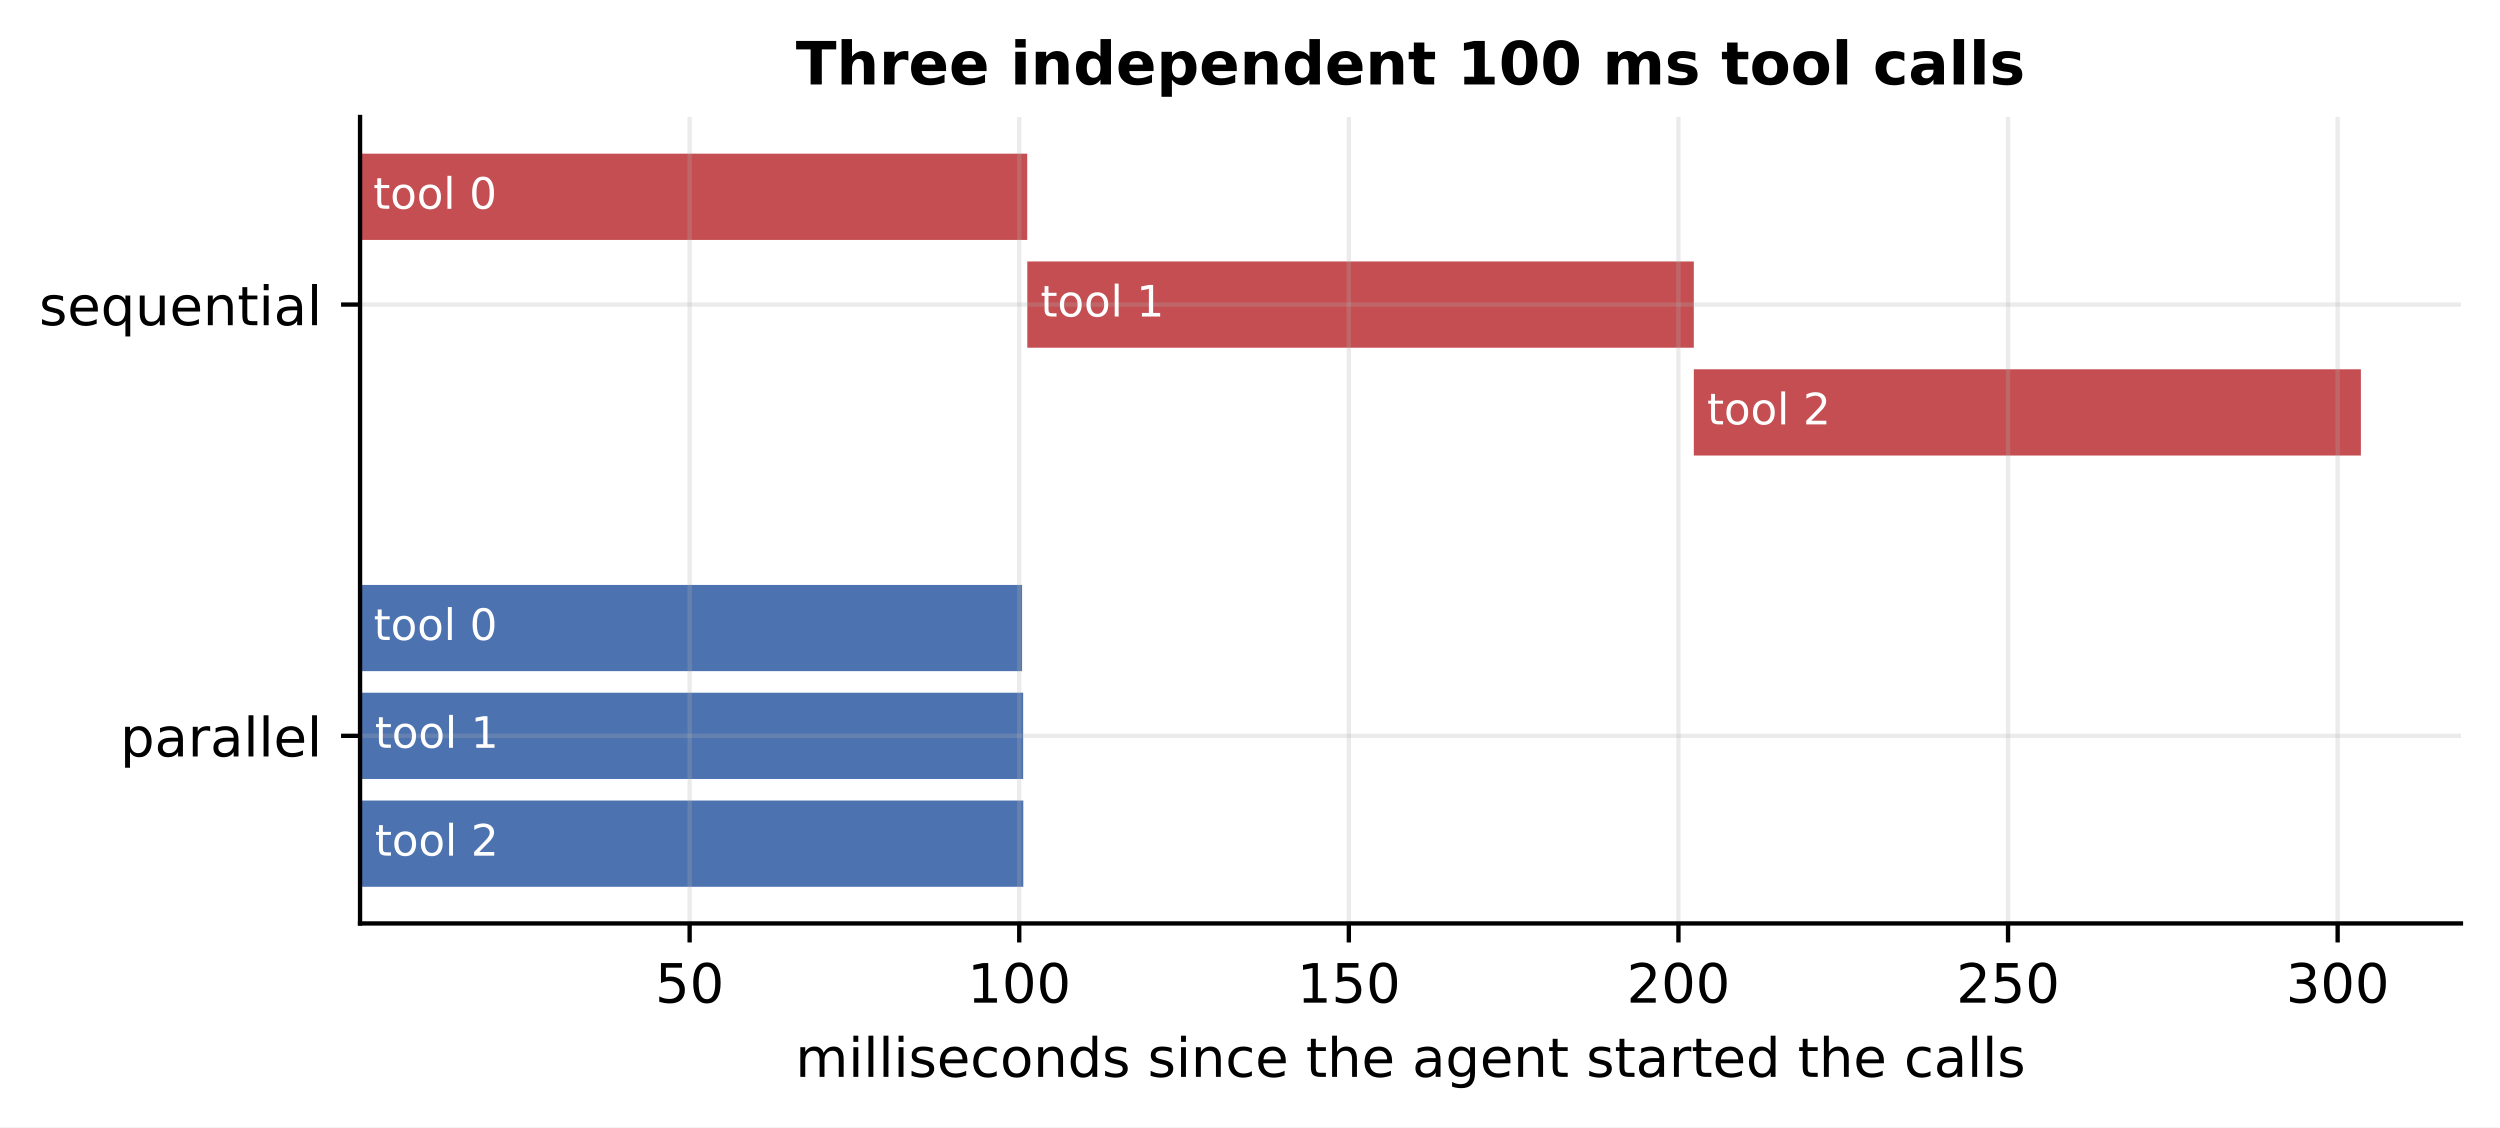
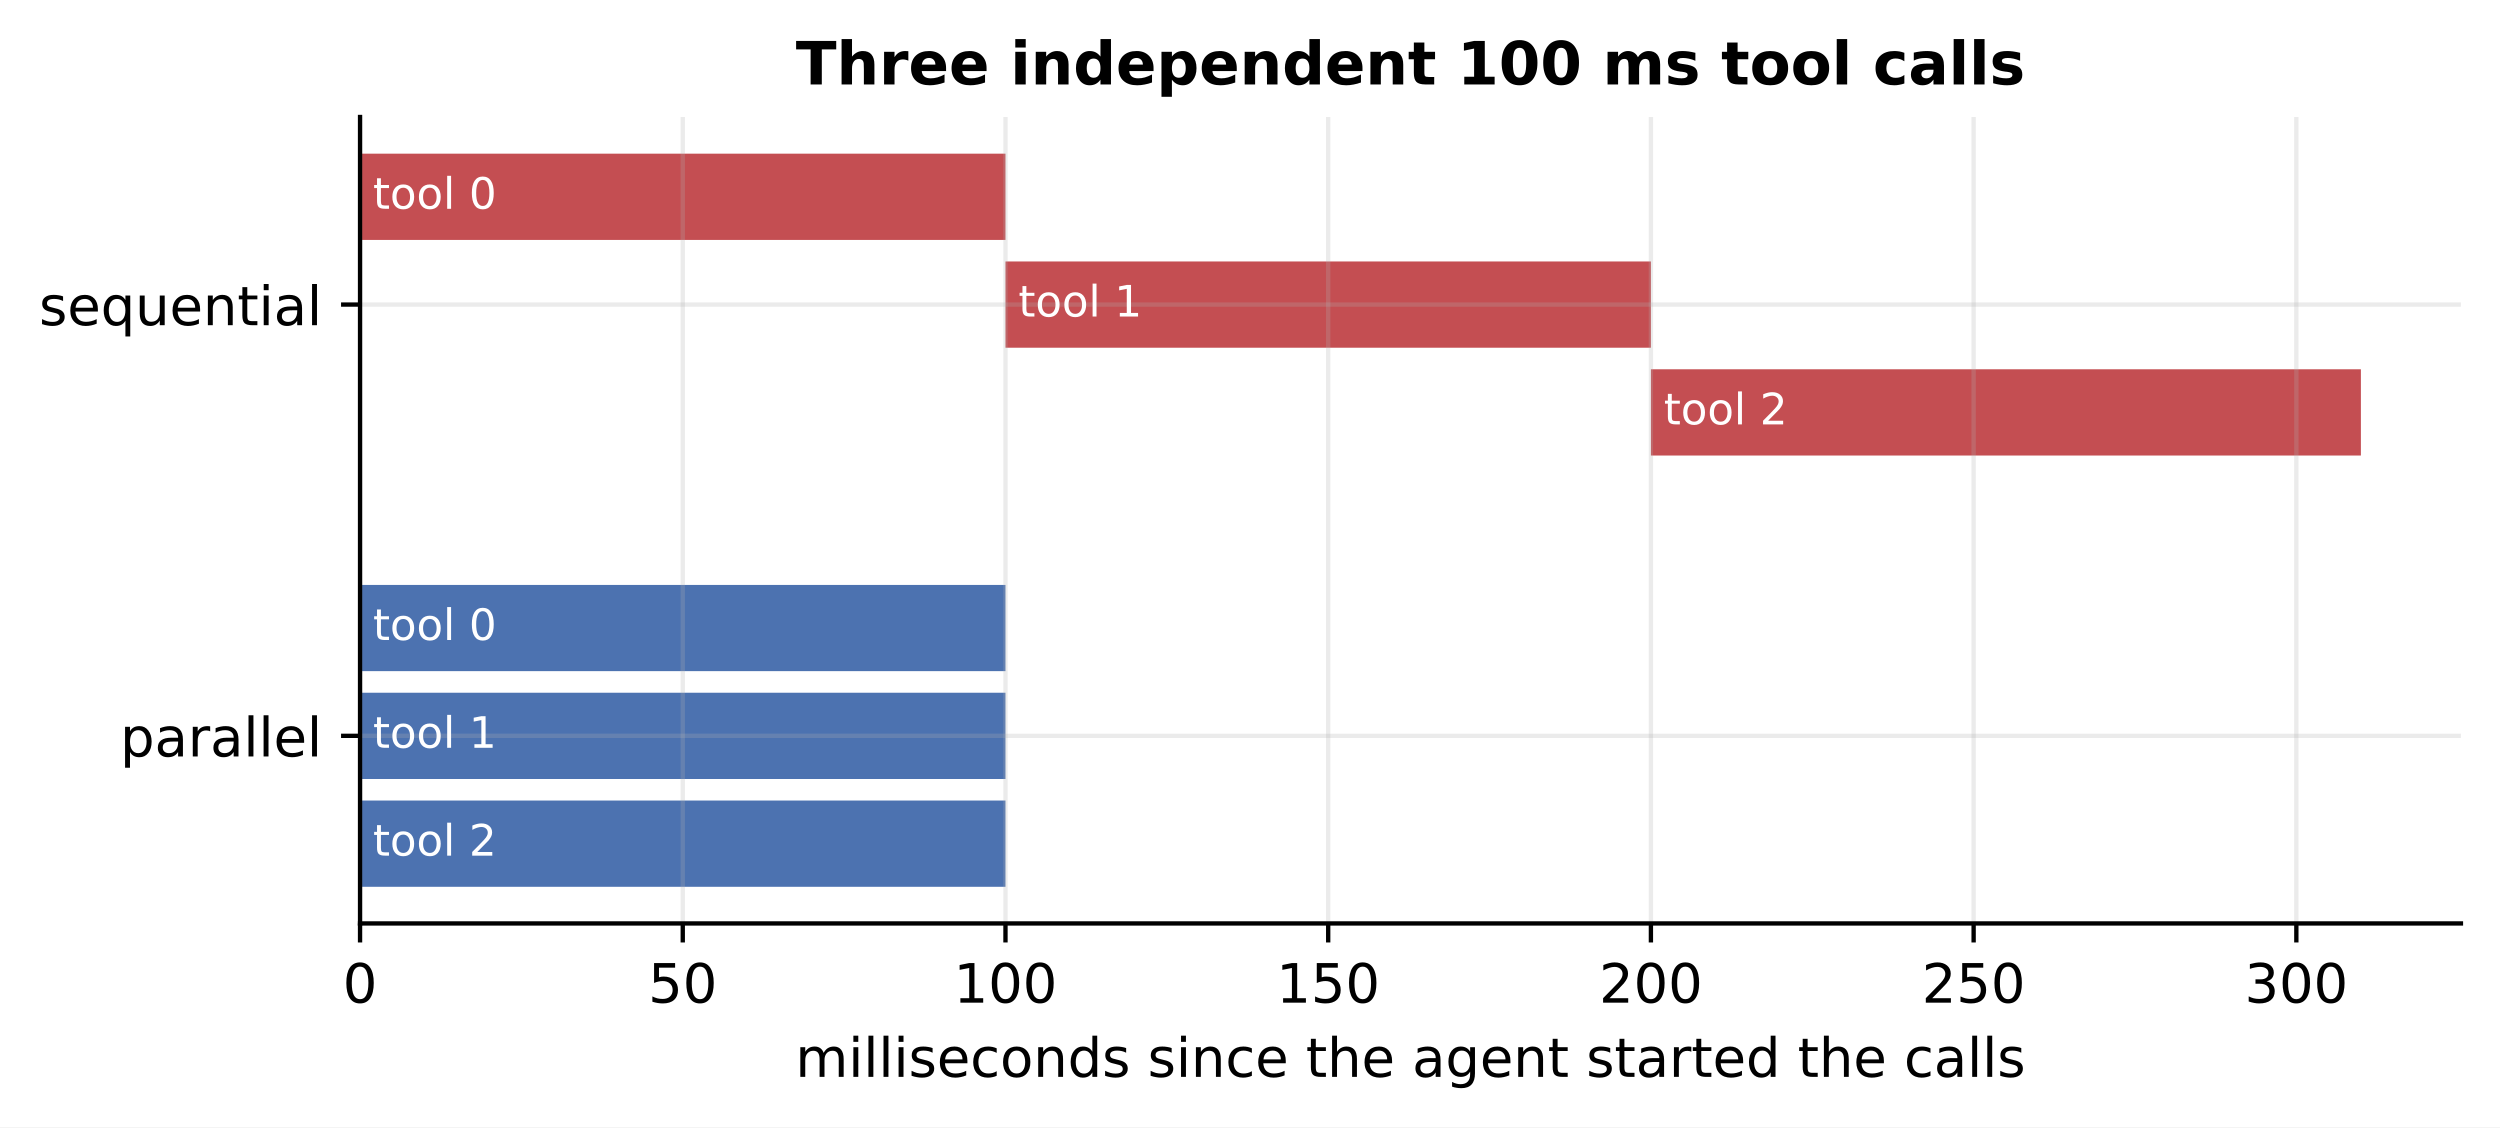
<svg xmlns="http://www.w3.org/2000/svg" xmlns:xlink="http://www.w3.org/1999/xlink" width="460.662pt" height="207.715pt" viewBox="0 0 460.662 207.715" version="1.1">
  <defs>
    <style type="text/css">*{stroke-linejoin: round; stroke-linecap: butt}</style>
  </defs>
  <g id="figure_1">
    <g id="patch_1">
      <path d="M 0 207.715  L 460.662 207.715  L 460.662 0  L 0 0  z " style="fill: #ffffff" />
    </g>
    <g id="axes_1">
      <g id="patch_2">
        <path d="M 66.344 170.158  L 453.462 170.158  L 453.462 21.558  L 66.344 21.558  z " style="fill: #ffffff" />
      </g>
      <g id="patch_3">
-         <path d="M 66.344 28.313  L 189.28 28.313  L 189.28 44.206  L 66.344 44.206  z " clip-path="url(#pa8b7a7e641)" style="fill: #c44e52" />
+         <path d="M 66.344 28.313  L 185.274 28.313  L 185.274 44.206  L 66.344 44.206  z " clip-path="url(#pa8b7a7e641)" style="fill: #c44e52" />
      </g>
      <g id="patch_4">
-         <path d="M 189.296 48.179  L 312.108 48.179  L 312.108 64.072  L 189.296 64.072  z " clip-path="url(#pa8b7a7e641)" style="fill: #c44e52" />
+         <path d="M 185.274 48.179  L 304.204 48.179  L 304.204 64.072  L 185.274 64.072  z " clip-path="url(#pa8b7a7e641)" style="fill: #c44e52" />
      </g>
      <g id="patch_5">
-         <path d="M 312.113 68.045  L 435.028 68.045  L 435.028 83.938  L 312.113 83.938  z " clip-path="url(#pa8b7a7e641)" style="fill: #c44e52" />
+         <path d="M 304.204 68.045  L 435.028 68.045  L 435.028 83.938  L 304.204 83.938  z " clip-path="url(#pa8b7a7e641)" style="fill: #c44e52" />
      </g>
      <g id="patch_6">
-         <path d="M 66.425 107.778  L 188.334 107.778  L 188.334 123.671  L 66.425 123.671  z " clip-path="url(#pa8b7a7e641)" style="fill: #4c72b0" />
+         <path d="M 66.344 107.778  L 185.274 107.778  L 185.274 123.671  L 66.344 123.671  z " clip-path="url(#pa8b7a7e641)" style="fill: #4c72b0" />
      </g>
      <g id="patch_7">
-         <path d="M 66.641 127.644  L 188.533 127.644  L 188.533 143.537  L 66.641 143.537  z " clip-path="url(#pa8b7a7e641)" style="fill: #4c72b0" />
+         <path d="M 66.344 127.644  L 185.274 127.644  L 185.274 143.537  L 66.344 143.537  z " clip-path="url(#pa8b7a7e641)" style="fill: #4c72b0" />
      </g>
      <g id="patch_8">
-         <path d="M 66.651 147.511  L 188.557 147.511  L 188.557 163.404  L 66.651 163.404  z " clip-path="url(#pa8b7a7e641)" style="fill: #4c72b0" />
+         <path d="M 66.344 147.511  L 185.274 147.511  L 185.274 163.404  L 66.344 163.404  z " clip-path="url(#pa8b7a7e641)" style="fill: #4c72b0" />
      </g>
      <g id="matplotlib.axis_1">
        <g id="xtick_1">
          <g id="line2d_1">
-             <path d="M 127.076 170.158  L 127.076 21.558  " clip-path="url(#pa8b7a7e641)" style="fill: none; stroke: #b0b0b0; stroke-opacity: 0.25; stroke-width: 0.8; stroke-linecap: square" />
+             <path d="M 66.344 170.158  L 66.344 21.558  " clip-path="url(#pa8b7a7e641)" style="fill: none; stroke: #b0b0b0; stroke-opacity: 0.25; stroke-width: 0.8; stroke-linecap: square" />
          </g>
          <g id="line2d_2">
            <defs>
              <path id="m7cadcb0e4f" d="M 0 0  L 0 3.5  " style="stroke: #000000; stroke-width: 0.8" />
            </defs>
            <g>
-               <use xlink:href="#m7cadcb0e4f" x="127.076" y="170.158" style="stroke: #000000; stroke-width: 0.8" />
+               <use xlink:href="#m7cadcb0e4f" x="66.344" y="170.158" style="stroke: #000000; stroke-width: 0.8" />
            </g>
          </g>
          <g id="text_1">
-             <text style="font-size: 10px; font-family: 'DejaVu Sans', 'Bitstream Vera Sans', 'Computer Modern Sans Serif', 'Lucida Grande', 'Verdana', 'Geneva', 'Lucid', 'Arial', 'Helvetica', 'Avant Garde', sans-serif; text-anchor: middle" x="127.076" y="184.757" transform="rotate(-0 127.0762 184.7567)">50</text>
+             <text style="font-size: 10px; font-family: 'DejaVu Sans', 'Bitstream Vera Sans', 'Computer Modern Sans Serif', 'Lucida Grande', 'Verdana', 'Geneva', 'Lucid', 'Arial', 'Helvetica', 'Avant Garde', sans-serif; text-anchor: middle" x="66.344" y="184.757" transform="rotate(-0 66.34375 184.7567)">0</text>
          </g>
        </g>
        <g id="xtick_2">
          <g id="line2d_3">
-             <path d="M 187.81 170.158  L 187.81 21.558  " clip-path="url(#pa8b7a7e641)" style="fill: none; stroke: #b0b0b0; stroke-opacity: 0.25; stroke-width: 0.8; stroke-linecap: square" />
+             <path d="M 125.809 170.158  L 125.809 21.558  " clip-path="url(#pa8b7a7e641)" style="fill: none; stroke: #b0b0b0; stroke-opacity: 0.25; stroke-width: 0.8; stroke-linecap: square" />
          </g>
          <g id="line2d_4">
            <g>
-               <use xlink:href="#m7cadcb0e4f" x="187.81" y="170.158" style="stroke: #000000; stroke-width: 0.8" />
+               <use xlink:href="#m7cadcb0e4f" x="125.809" y="170.158" style="stroke: #000000; stroke-width: 0.8" />
            </g>
          </g>
          <g id="text_2">
-             <text style="font-size: 10px; font-family: 'DejaVu Sans', 'Bitstream Vera Sans', 'Computer Modern Sans Serif', 'Lucida Grande', 'Verdana', 'Geneva', 'Lucid', 'Arial', 'Helvetica', 'Avant Garde', sans-serif; text-anchor: middle" x="187.81" y="184.757" transform="rotate(-0 187.8099 184.7567)">100</text>
+             <text style="font-size: 10px; font-family: 'DejaVu Sans', 'Bitstream Vera Sans', 'Computer Modern Sans Serif', 'Lucida Grande', 'Verdana', 'Geneva', 'Lucid', 'Arial', 'Helvetica', 'Avant Garde', sans-serif; text-anchor: middle" x="125.809" y="184.757" transform="rotate(-0 125.8089 184.7567)">50</text>
          </g>
        </g>
        <g id="xtick_3">
          <g id="line2d_5">
-             <path d="M 248.544 170.158  L 248.544 21.558  " clip-path="url(#pa8b7a7e641)" style="fill: none; stroke: #b0b0b0; stroke-opacity: 0.25; stroke-width: 0.8; stroke-linecap: square" />
+             <path d="M 185.274 170.158  L 185.274 21.558  " clip-path="url(#pa8b7a7e641)" style="fill: none; stroke: #b0b0b0; stroke-opacity: 0.25; stroke-width: 0.8; stroke-linecap: square" />
          </g>
          <g id="line2d_6">
            <g>
-               <use xlink:href="#m7cadcb0e4f" x="248.544" y="170.158" style="stroke: #000000; stroke-width: 0.8" />
+               <use xlink:href="#m7cadcb0e4f" x="185.274" y="170.158" style="stroke: #000000; stroke-width: 0.8" />
            </g>
          </g>
          <g id="text_3">
-             <text style="font-size: 10px; font-family: 'DejaVu Sans', 'Bitstream Vera Sans', 'Computer Modern Sans Serif', 'Lucida Grande', 'Verdana', 'Geneva', 'Lucid', 'Arial', 'Helvetica', 'Avant Garde', sans-serif; text-anchor: middle" x="248.544" y="184.757" transform="rotate(-0 248.5437 184.7567)">150</text>
+             <text style="font-size: 10px; font-family: 'DejaVu Sans', 'Bitstream Vera Sans', 'Computer Modern Sans Serif', 'Lucida Grande', 'Verdana', 'Geneva', 'Lucid', 'Arial', 'Helvetica', 'Avant Garde', sans-serif; text-anchor: middle" x="185.274" y="184.757" transform="rotate(-0 185.2741 184.7567)">100</text>
          </g>
        </g>
        <g id="xtick_4">
          <g id="line2d_7">
-             <path d="M 309.277 170.158  L 309.277 21.558  " clip-path="url(#pa8b7a7e641)" style="fill: none; stroke: #b0b0b0; stroke-opacity: 0.25; stroke-width: 0.8; stroke-linecap: square" />
+             <path d="M 244.739 170.158  L 244.739 21.558  " clip-path="url(#pa8b7a7e641)" style="fill: none; stroke: #b0b0b0; stroke-opacity: 0.25; stroke-width: 0.8; stroke-linecap: square" />
          </g>
          <g id="line2d_8">
            <g>
-               <use xlink:href="#m7cadcb0e4f" x="309.277" y="170.158" style="stroke: #000000; stroke-width: 0.8" />
+               <use xlink:href="#m7cadcb0e4f" x="244.739" y="170.158" style="stroke: #000000; stroke-width: 0.8" />
            </g>
          </g>
          <g id="text_4">
-             <text style="font-size: 10px; font-family: 'DejaVu Sans', 'Bitstream Vera Sans', 'Computer Modern Sans Serif', 'Lucida Grande', 'Verdana', 'Geneva', 'Lucid', 'Arial', 'Helvetica', 'Avant Garde', sans-serif; text-anchor: middle" x="309.277" y="184.757" transform="rotate(-0 309.2774 184.7567)">200</text>
+             <text style="font-size: 10px; font-family: 'DejaVu Sans', 'Bitstream Vera Sans', 'Computer Modern Sans Serif', 'Lucida Grande', 'Verdana', 'Geneva', 'Lucid', 'Arial', 'Helvetica', 'Avant Garde', sans-serif; text-anchor: middle" x="244.739" y="184.757" transform="rotate(-0 244.7392 184.7567)">150</text>
          </g>
        </g>
        <g id="xtick_5">
          <g id="line2d_9">
-             <path d="M 370.011 170.158  L 370.011 21.558  " clip-path="url(#pa8b7a7e641)" style="fill: none; stroke: #b0b0b0; stroke-opacity: 0.25; stroke-width: 0.8; stroke-linecap: square" />
+             <path d="M 304.204 170.158  L 304.204 21.558  " clip-path="url(#pa8b7a7e641)" style="fill: none; stroke: #b0b0b0; stroke-opacity: 0.25; stroke-width: 0.8; stroke-linecap: square" />
          </g>
          <g id="line2d_10">
            <g>
-               <use xlink:href="#m7cadcb0e4f" x="370.011" y="170.158" style="stroke: #000000; stroke-width: 0.8" />
+               <use xlink:href="#m7cadcb0e4f" x="304.204" y="170.158" style="stroke: #000000; stroke-width: 0.8" />
            </g>
          </g>
          <g id="text_5">
-             <text style="font-size: 10px; font-family: 'DejaVu Sans', 'Bitstream Vera Sans', 'Computer Modern Sans Serif', 'Lucida Grande', 'Verdana', 'Geneva', 'Lucid', 'Arial', 'Helvetica', 'Avant Garde', sans-serif; text-anchor: middle" x="370.011" y="184.757" transform="rotate(-0 370.0111 184.7567)">250</text>
+             <text style="font-size: 10px; font-family: 'DejaVu Sans', 'Bitstream Vera Sans', 'Computer Modern Sans Serif', 'Lucida Grande', 'Verdana', 'Geneva', 'Lucid', 'Arial', 'Helvetica', 'Avant Garde', sans-serif; text-anchor: middle" x="304.204" y="184.757" transform="rotate(-0 304.2044 184.7567)">200</text>
          </g>
        </g>
        <g id="xtick_6">
          <g id="line2d_11">
-             <path d="M 430.745 170.158  L 430.745 21.558  " clip-path="url(#pa8b7a7e641)" style="fill: none; stroke: #b0b0b0; stroke-opacity: 0.25; stroke-width: 0.8; stroke-linecap: square" />
+             <path d="M 363.67 170.158  L 363.67 21.558  " clip-path="url(#pa8b7a7e641)" style="fill: none; stroke: #b0b0b0; stroke-opacity: 0.25; stroke-width: 0.8; stroke-linecap: square" />
          </g>
          <g id="line2d_12">
            <g>
-               <use xlink:href="#m7cadcb0e4f" x="430.745" y="170.158" style="stroke: #000000; stroke-width: 0.8" />
+               <use xlink:href="#m7cadcb0e4f" x="363.67" y="170.158" style="stroke: #000000; stroke-width: 0.8" />
            </g>
          </g>
          <g id="text_6">
-             <text style="font-size: 10px; font-family: 'DejaVu Sans', 'Bitstream Vera Sans', 'Computer Modern Sans Serif', 'Lucida Grande', 'Verdana', 'Geneva', 'Lucid', 'Arial', 'Helvetica', 'Avant Garde', sans-serif; text-anchor: middle" x="430.745" y="184.757" transform="rotate(-0 430.7448 184.7567)">300</text>
+             <text style="font-size: 10px; font-family: 'DejaVu Sans', 'Bitstream Vera Sans', 'Computer Modern Sans Serif', 'Lucida Grande', 'Verdana', 'Geneva', 'Lucid', 'Arial', 'Helvetica', 'Avant Garde', sans-serif; text-anchor: middle" x="363.67" y="184.757" transform="rotate(-0 363.6695 184.7567)">250</text>
          </g>
        </g>
-         <g id="text_7">
+         <g id="xtick_7">
+           <g id="line2d_13">
+             <path d="M 423.135 170.158  L 423.135 21.558  " clip-path="url(#pa8b7a7e641)" style="fill: none; stroke: #b0b0b0; stroke-opacity: 0.25; stroke-width: 0.8; stroke-linecap: square" />
+           </g>
+           <g id="line2d_14">
+             <g>
+               <use xlink:href="#m7cadcb0e4f" x="423.135" y="170.158" style="stroke: #000000; stroke-width: 0.8" />
+             </g>
+           </g>
+           <g id="text_7">
+             <text style="font-size: 10px; font-family: 'DejaVu Sans', 'Bitstream Vera Sans', 'Computer Modern Sans Serif', 'Lucida Grande', 'Verdana', 'Geneva', 'Lucid', 'Arial', 'Helvetica', 'Avant Garde', sans-serif; text-anchor: middle" x="423.135" y="184.757" transform="rotate(-0 423.1347 184.7567)">300</text>
+           </g>
+         </g>
+         <g id="text_8">
          <text style="font-size: 10px; font-family: 'DejaVu Sans', 'Bitstream Vera Sans', 'Computer Modern Sans Serif', 'Lucida Grande', 'Verdana', 'Geneva', 'Lucid', 'Arial', 'Helvetica', 'Avant Garde', sans-serif; text-anchor: middle" x="259.903" y="198.435" transform="rotate(-0 259.9028 198.4348)">milliseconds since the agent started the calls</text>
        </g>
      </g>
      <g id="matplotlib.axis_2">
        <g id="ytick_1">
-           <g id="line2d_13">
+           <g id="line2d_15">
            <path d="M 66.344 56.126  L 453.462 56.126  " clip-path="url(#pa8b7a7e641)" style="fill: none; stroke: #b0b0b0; stroke-opacity: 0.25; stroke-width: 0.8; stroke-linecap: square" />
          </g>
-           <g id="line2d_14">
+           <g id="line2d_16">
            <defs>
              <path id="m868c41b290" d="M 0 0  L -3.5 0  " style="stroke: #000000; stroke-width: 0.8" />
            </defs>
            <g>
              <use xlink:href="#m868c41b290" x="66.344" y="56.126" style="stroke: #000000; stroke-width: 0.8" />
            </g>
          </g>
-           <g id="text_8">
+           <g id="text_9">
            <text style="font-size: 10px; font-family: 'DejaVu Sans', 'Bitstream Vera Sans', 'Computer Modern Sans Serif', 'Lucida Grande', 'Verdana', 'Geneva', 'Lucid', 'Arial', 'Helvetica', 'Avant Garde', sans-serif; text-anchor: end" x="59.344" y="59.925" transform="rotate(-0 59.34375 59.92488)">sequential</text>
          </g>
        </g>
        <g id="ytick_2">
-           <g id="line2d_15">
+           <g id="line2d_17">
            <path d="M 66.344 135.591  L 453.462 135.591  " clip-path="url(#pa8b7a7e641)" style="fill: none; stroke: #b0b0b0; stroke-opacity: 0.25; stroke-width: 0.8; stroke-linecap: square" />
          </g>
-           <g id="line2d_16">
+           <g id="line2d_18">
            <g>
              <use xlink:href="#m868c41b290" x="66.344" y="135.591" style="stroke: #000000; stroke-width: 0.8" />
            </g>
          </g>
-           <g id="text_9">
+           <g id="text_10">
            <text style="font-size: 10px; font-family: 'DejaVu Sans', 'Bitstream Vera Sans', 'Computer Modern Sans Serif', 'Lucida Grande', 'Verdana', 'Geneva', 'Lucid', 'Arial', 'Helvetica', 'Avant Garde', sans-serif; text-anchor: end" x="59.344" y="139.39" transform="rotate(-0 59.34375 139.3901)">parallel</text>
          </g>
        </g>
      </g>
      <g id="patch_9">
        <path d="M 66.344 170.158  L 66.344 21.558  " style="fill: none; stroke: #000000; stroke-width: 0.8; stroke-linejoin: miter; stroke-linecap: square" />
      </g>
      <g id="patch_10">
        <path d="M 66.344 170.158  L 453.462 170.158  " style="fill: none; stroke: #000000; stroke-width: 0.8; stroke-linejoin: miter; stroke-linecap: square" />
      </g>
-       <g id="text_10">
-         <text style="font-size: 8px; font-family: 'DejaVu Sans', 'Bitstream Vera Sans', 'Computer Modern Sans Serif', 'Lucida Grande', 'Verdana', 'Geneva', 'Lucid', 'Arial', 'Helvetica', 'Avant Garde', sans-serif; text-anchor: start; fill: #ffffff" x="68.773" y="38.467" transform="rotate(-0 68.7731 38.46685)">tool 0</text>
-       </g>
      <g id="text_11">
-         <text style="font-size: 8px; font-family: 'DejaVu Sans', 'Bitstream Vera Sans', 'Computer Modern Sans Serif', 'Lucida Grande', 'Verdana', 'Geneva', 'Lucid', 'Arial', 'Helvetica', 'Avant Garde', sans-serif; text-anchor: start; fill: #ffffff" x="191.725" y="58.333" transform="rotate(-0 191.725 58.33316)">tool 1</text>
+         <text style="font-size: 8px; font-family: 'DejaVu Sans', 'Bitstream Vera Sans', 'Computer Modern Sans Serif', 'Lucida Grande', 'Verdana', 'Geneva', 'Lucid', 'Arial', 'Helvetica', 'Avant Garde', sans-serif; text-anchor: start; fill: #ffffff" x="68.722" y="38.467" transform="rotate(-0 68.72236 38.46685)">tool 0</text>
      </g>
      <g id="text_12">
-         <text style="font-size: 8px; font-family: 'DejaVu Sans', 'Bitstream Vera Sans', 'Computer Modern Sans Serif', 'Lucida Grande', 'Verdana', 'Geneva', 'Lucid', 'Arial', 'Helvetica', 'Avant Garde', sans-serif; text-anchor: start; fill: #ffffff" x="314.542" y="78.199" transform="rotate(-0 314.5422 78.19947)">tool 2</text>
+         <text style="font-size: 8px; font-family: 'DejaVu Sans', 'Bitstream Vera Sans', 'Computer Modern Sans Serif', 'Lucida Grande', 'Verdana', 'Geneva', 'Lucid', 'Arial', 'Helvetica', 'Avant Garde', sans-serif; text-anchor: start; fill: #ffffff" x="187.653" y="58.333" transform="rotate(-0 187.6527 58.33316)">tool 1</text>
      </g>
      <g id="text_13">
-         <text style="font-size: 8px; font-family: 'DejaVu Sans', 'Bitstream Vera Sans', 'Computer Modern Sans Serif', 'Lucida Grande', 'Verdana', 'Geneva', 'Lucid', 'Arial', 'Helvetica', 'Avant Garde', sans-serif; text-anchor: start; fill: #ffffff" x="68.854" y="117.932" transform="rotate(-0 68.85428 117.9321)">tool 0</text>
+         <text style="font-size: 8px; font-family: 'DejaVu Sans', 'Bitstream Vera Sans', 'Computer Modern Sans Serif', 'Lucida Grande', 'Verdana', 'Geneva', 'Lucid', 'Arial', 'Helvetica', 'Avant Garde', sans-serif; text-anchor: start; fill: #ffffff" x="306.583" y="78.199" transform="rotate(-0 306.583 78.19947)">tool 2</text>
      </g>
      <g id="text_14">
-         <text style="font-size: 8px; font-family: 'DejaVu Sans', 'Bitstream Vera Sans', 'Computer Modern Sans Serif', 'Lucida Grande', 'Verdana', 'Geneva', 'Lucid', 'Arial', 'Helvetica', 'Avant Garde', sans-serif; text-anchor: start; fill: #ffffff" x="69.07" y="137.798" transform="rotate(-0 69.07044 137.7984)">tool 1</text>
+         <text style="font-size: 8px; font-family: 'DejaVu Sans', 'Bitstream Vera Sans', 'Computer Modern Sans Serif', 'Lucida Grande', 'Verdana', 'Geneva', 'Lucid', 'Arial', 'Helvetica', 'Avant Garde', sans-serif; text-anchor: start; fill: #ffffff" x="68.722" y="117.932" transform="rotate(-0 68.72236 117.9321)">tool 0</text>
      </g>
      <g id="text_15">
-         <text style="font-size: 8px; font-family: 'DejaVu Sans', 'Bitstream Vera Sans', 'Computer Modern Sans Serif', 'Lucida Grande', 'Verdana', 'Geneva', 'Lucid', 'Arial', 'Helvetica', 'Avant Garde', sans-serif; text-anchor: start; fill: #ffffff" x="69.081" y="157.665" transform="rotate(-0 69.08082 157.6647)">tool 2</text>
+         <text style="font-size: 8px; font-family: 'DejaVu Sans', 'Bitstream Vera Sans', 'Computer Modern Sans Serif', 'Lucida Grande', 'Verdana', 'Geneva', 'Lucid', 'Arial', 'Helvetica', 'Avant Garde', sans-serif; text-anchor: start; fill: #ffffff" x="68.722" y="137.798" transform="rotate(-0 68.72236 137.7984)">tool 1</text>
      </g>
      <g id="text_16">
+         <text style="font-size: 8px; font-family: 'DejaVu Sans', 'Bitstream Vera Sans', 'Computer Modern Sans Serif', 'Lucida Grande', 'Verdana', 'Geneva', 'Lucid', 'Arial', 'Helvetica', 'Avant Garde', sans-serif; text-anchor: start; fill: #ffffff" x="68.722" y="157.665" transform="rotate(-0 68.72236 157.6647)">tool 2</text>
+       </g>
+       <g id="text_17">
        <text style="font-weight: 700; font-size: 11px; font-family: 'DejaVu Sans', 'Bitstream Vera Sans', 'Computer Modern Sans Serif', 'Lucida Grande', 'Verdana', 'Geneva', 'Lucid', 'Arial', 'Helvetica', 'Avant Garde', sans-serif; text-anchor: middle" x="259.903" y="15.558" transform="rotate(-0 259.9028 15.55828)">Three independent 100 ms tool calls</text>
      </g>
    </g>
  </g>
  <defs>
    <clipPath id="pa8b7a7e641">
      <rect x="66.344" y="21.558" width="387.118" height="148.6" />
    </clipPath>
  </defs>
</svg>
